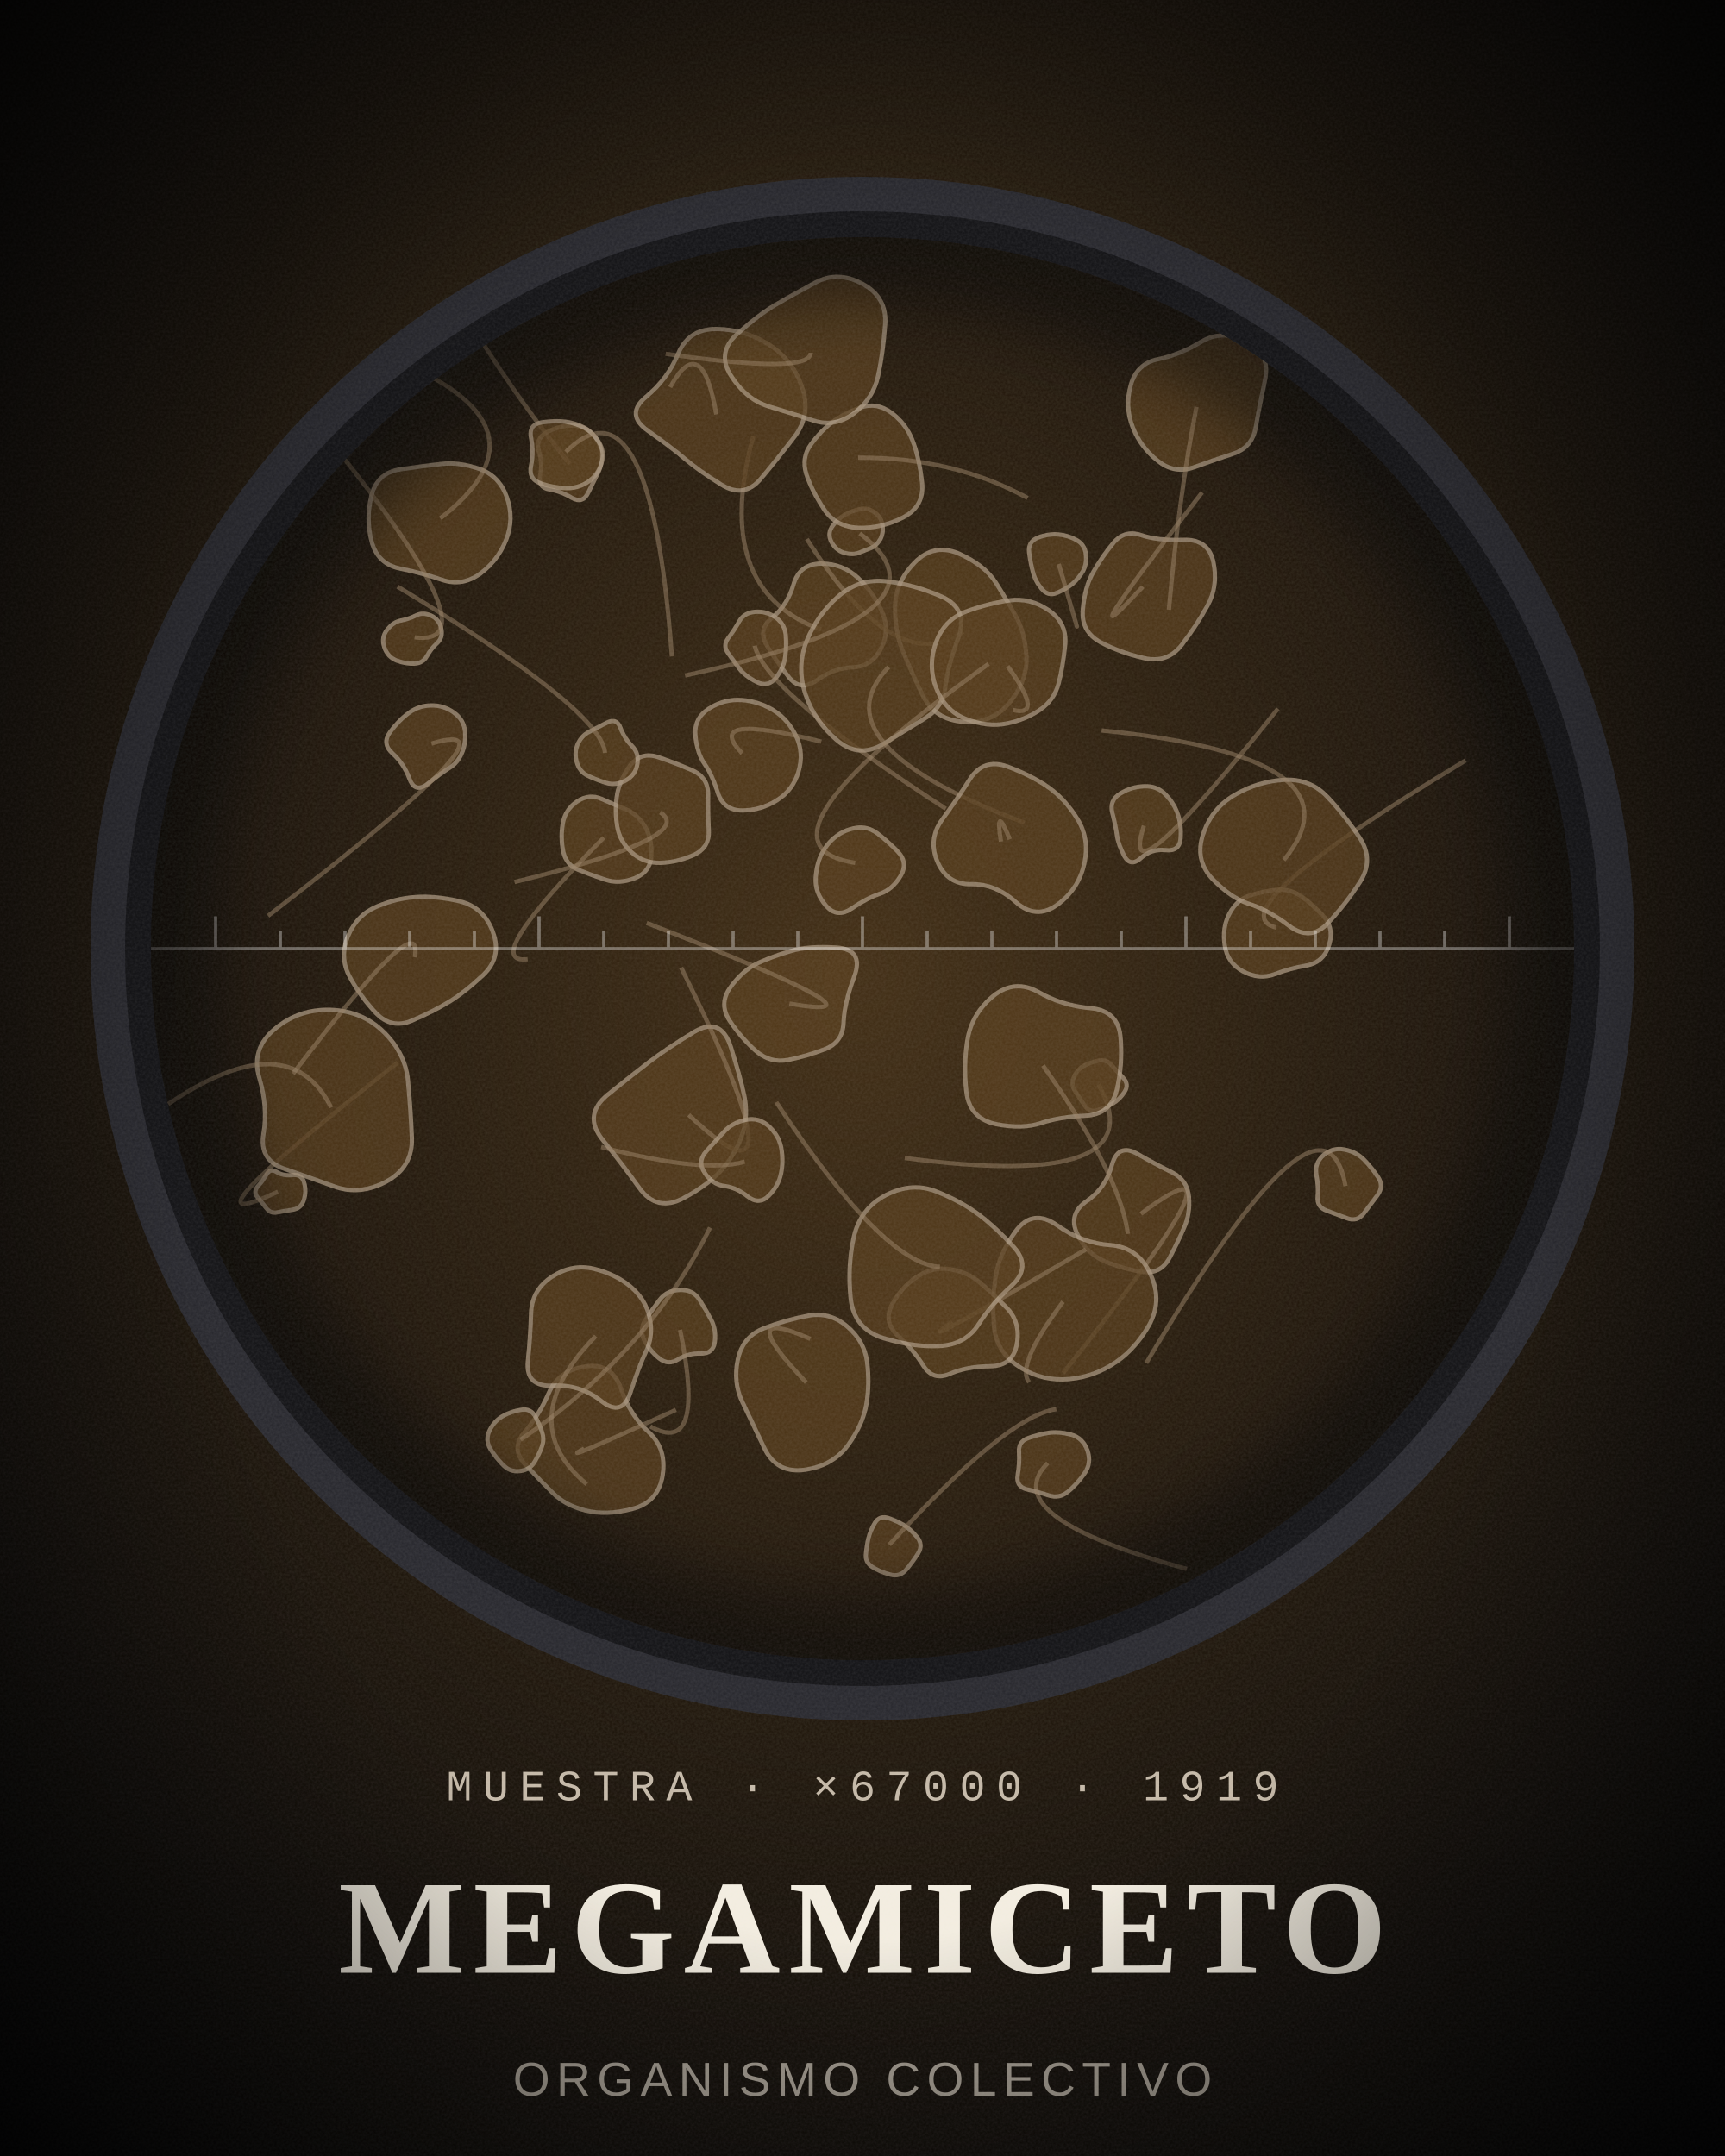
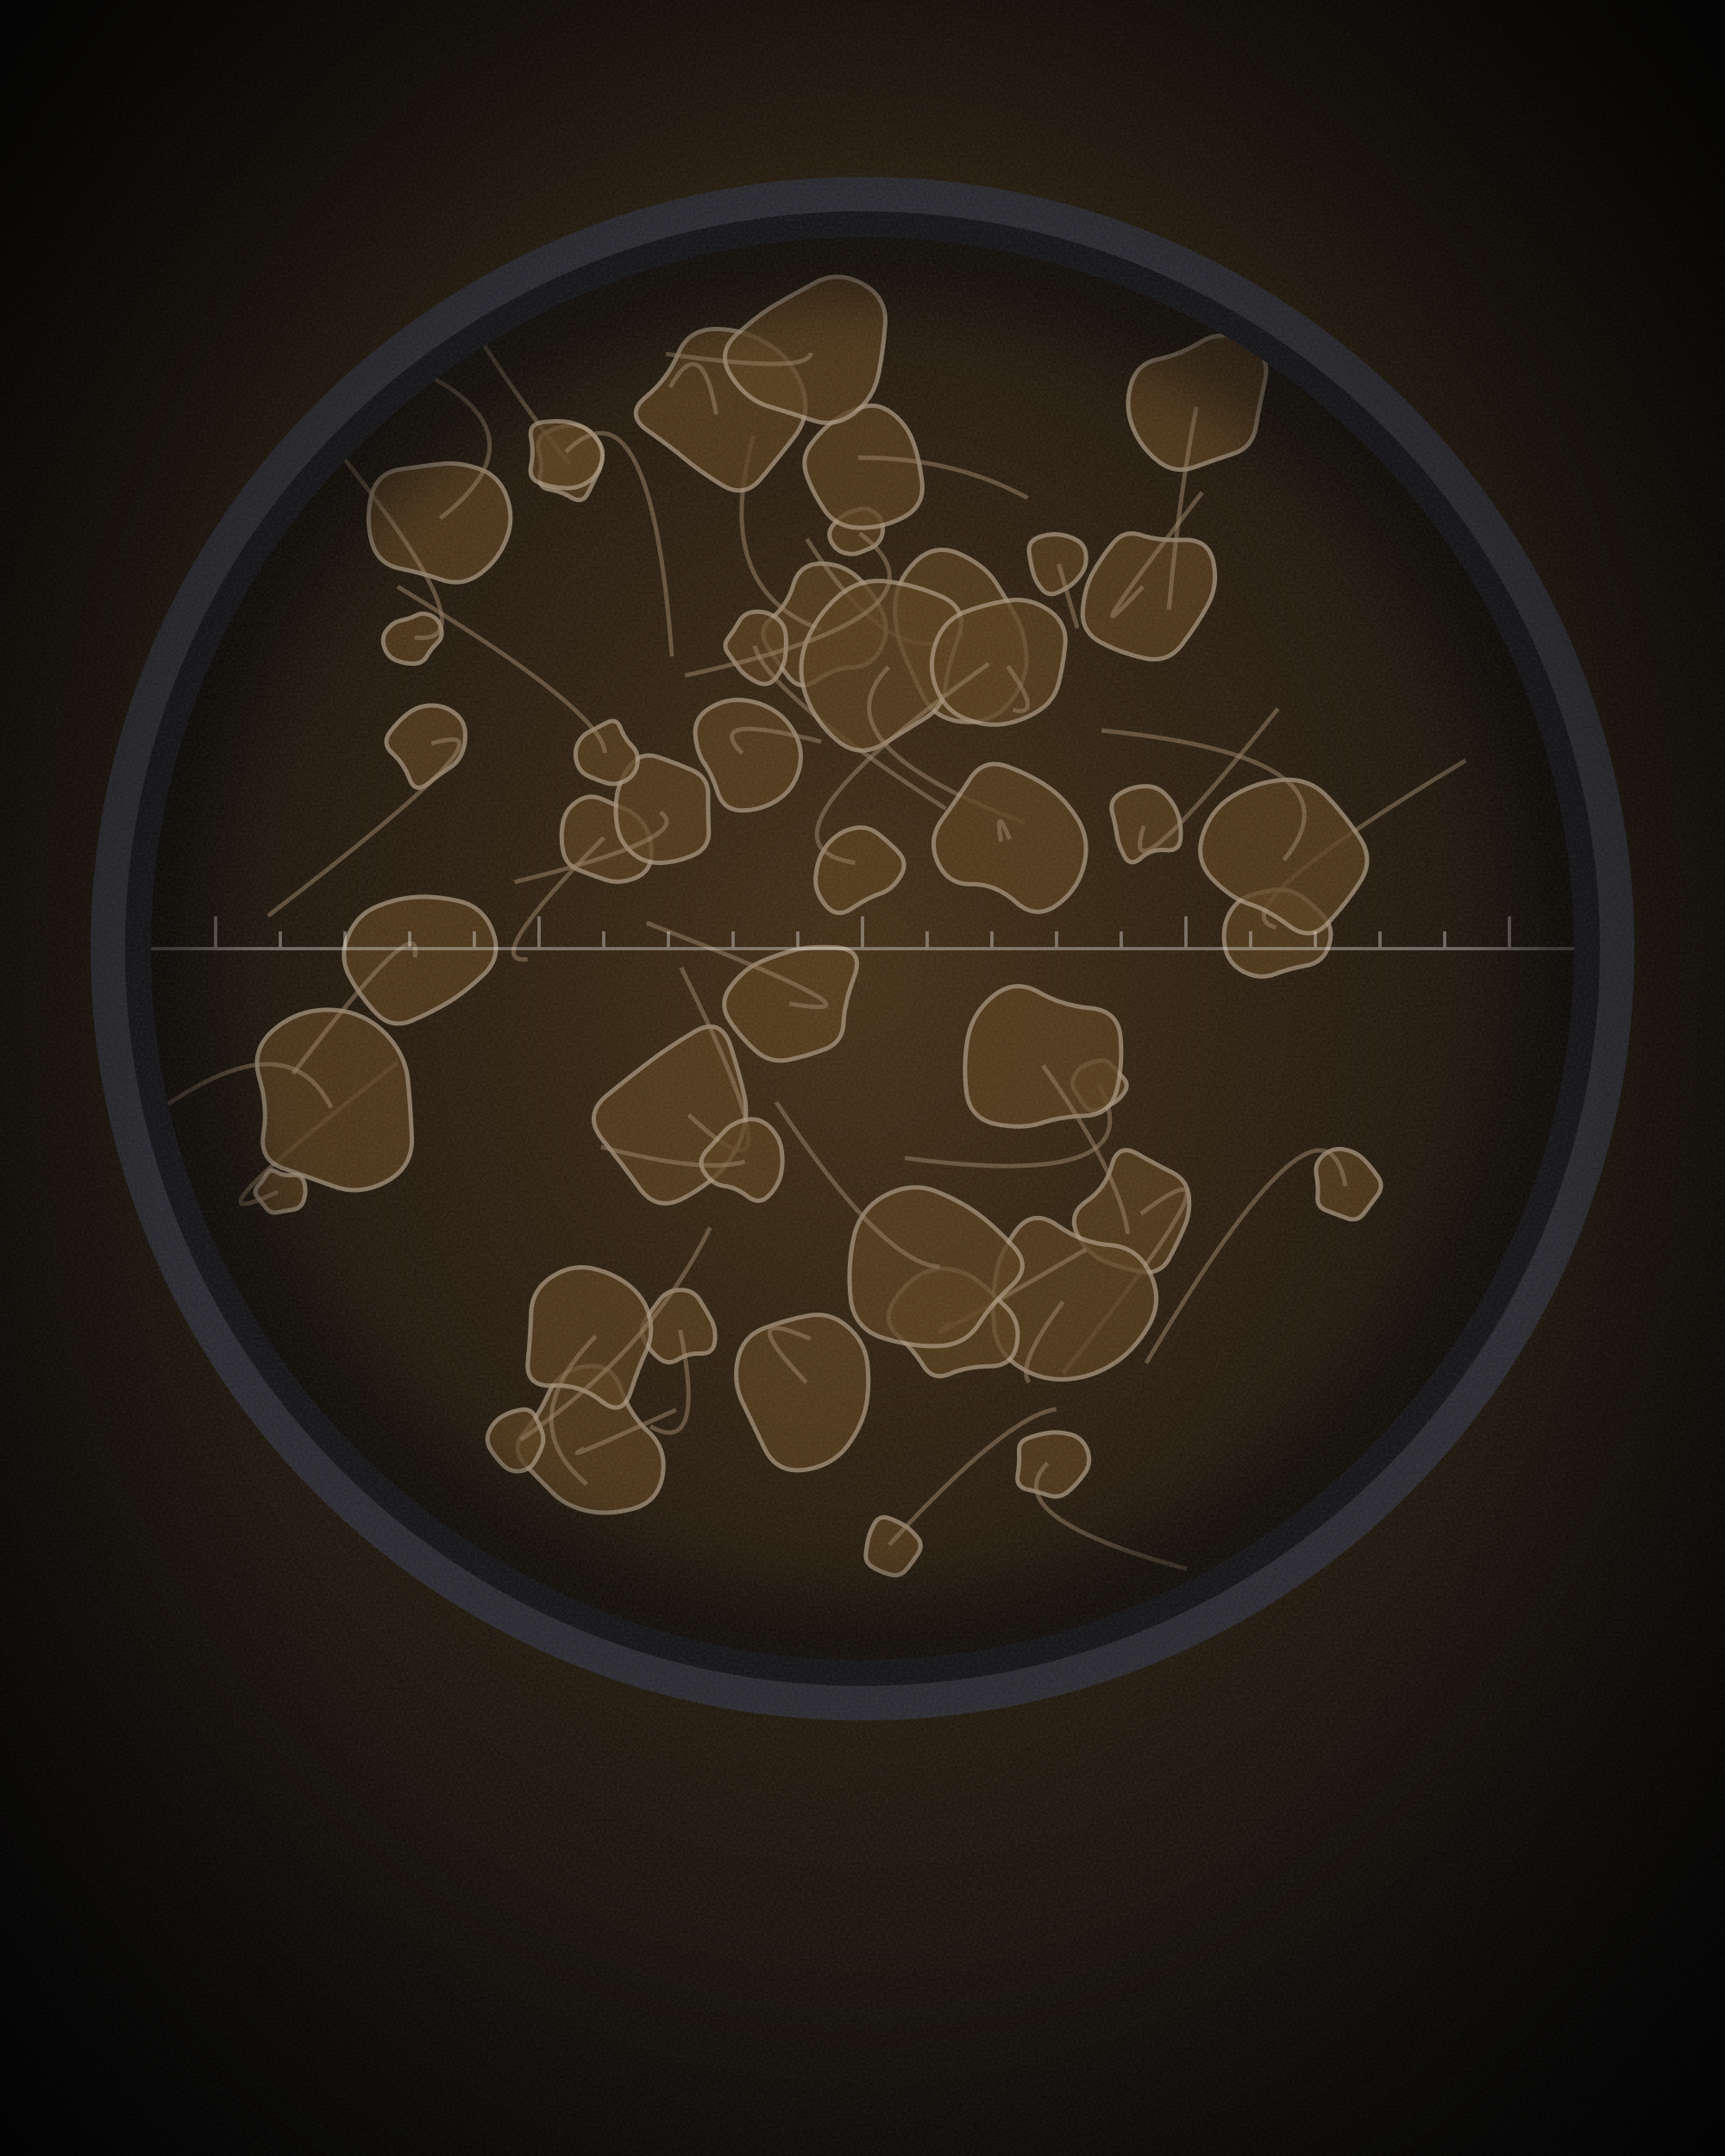
<svg xmlns="http://www.w3.org/2000/svg" viewBox="0 0 800 1000" width="800" height="1000" role="img" aria-label="Megamiceto">
  <defs>
    <radialGradient id="fondo" cx="50%" cy="42%" r="75%">
      <stop offset="0" stop-color="#453015" />
      <stop offset=".6" stop-color="#171007" />
      <stop offset="1" stop-color="#050506" />
    </radialGradient>
    <radialGradient id="vineta" cx="50%" cy="50%" r="72%">
      <stop offset=".55" stop-color="#000" stop-opacity="0" />
      <stop offset="1" stop-color="#000" stop-opacity=".85" />
    </radialGradient>
    <filter id="grano" x="0" y="0" width="100%" height="100%">
      <feTurbulence type="fractalNoise" baseFrequency=".85" numOctaves="2" seed="81" />
      <feColorMatrix values="0 0 0 0 1  0 0 0 0 1  0 0 0 0 1  0 0 0 .09 0" />
    </filter>
    <filter id="brillo">
      <feGaussianBlur stdDeviation="14" />
    </filter>
    <clipPath id="lente">
      <circle cx="400" cy="440" r="330" />
    </clipPath>
    <radialGradient id="campo" cx="50%" cy="45%" r="50%">
      <stop offset="0" stop-color="#402c13" />
      <stop offset="1" stop-color="#0b0703" />
    </radialGradient>
  </defs>
  <rect width="800" height="1000" fill="url(#fondo)" />
  <circle cx="400" cy="440" r="350" fill="#111114" stroke="#26262c" stroke-width="16" />
  <g clip-path="url(#lente)">
    <rect width="800" height="1000" fill="url(#campo)" />
    <path d="M549.2 569.3 Q546.5 575.6 542.4 583.4 Q538.3 591.2 529.6 589.9 Q520.8 588.5 512.3 585 Q503.8 581.4 499.5 572.2 Q495.3 563 504 557.1 Q512.7 551.1 515.6 540.6 Q518.4 530 527.5 535.2 Q536.5 540.3 543.6 543.8 Q550.7 547.4 551.4 555.2 Q552 563 549.2 569.3Z" fill="#553b1a" stroke="#a69279" stroke-width="2" opacity=".75" />
    <path d="M529.1 563 q56.3 -42.4 -36 73.8" fill="none" stroke="#978063" stroke-width="2" opacity=".5" />
    <path d="M408.7 300.6 Q404.4 309.2 395.5 309.5 Q386.6 309.9 379 315.4 Q371.3 321 365.8 314 Q360.2 306.9 355.7 299.5 Q351.2 292 358.2 286.4 Q365.2 280.7 368 271.1 Q370.8 261.5 380.8 261.4 Q390.7 261.4 397.8 267.9 Q404.8 274.5 408.9 283.3 Q412.9 292 408.7 300.6Z" fill="#553b1a" stroke="#a69279" stroke-width="2" opacity=".75" />
    <path d="M380.8 292 q-51 -18.4 -31.4 -89.8" fill="none" stroke="#978063" stroke-width="2" opacity=".5" />
    <path d="M277.4 219.2 Q275.4 223.3 272.8 228.5 Q270.3 233.8 265.2 230.9 Q260.2 227.9 254.8 227 Q249.4 226.1 250.5 220.6 Q251.7 215.2 249.9 209.3 Q248.2 203.5 253.4 200.6 Q258.6 197.7 264.4 197.4 Q270.2 197 274.3 200.9 Q278.5 204.9 278.9 210 Q279.4 215.2 277.4 219.2Z" fill="#553b1a" stroke="#a69279" stroke-width="2" opacity=".75" />
    <path d="M264.3 215.2 q-33.7 -41.5 -60.1 -89.5" fill="none" stroke="#978063" stroke-width="2" opacity=".5" />
    <path d="M234.8 250.2 Q231 259.9 222.8 266 Q214.5 272.1 205.2 269 Q196 265.8 185.5 263.7 Q175.1 261.6 172.3 251 Q169.6 240.4 172.3 229.8 Q175 219.2 185.7 217.7 Q196.3 216.1 204.5 215.2 Q212.7 214.2 222.1 217.4 Q231.5 220.6 235 230.5 Q238.6 240.4 234.8 250.2Z" fill="#553b1a" stroke="#a69279" stroke-width="2" opacity=".75" />
    <path d="M204.2 240.4 q47.7 -37 -4 -65.5" fill="none" stroke="#978063" stroke-width="2" opacity=".5" />
    <path d="M302.1 396.5 Q301.8 404.4 294.4 407.3 Q287 410.2 280.7 408 Q274.3 405.9 268.4 403.5 Q262.5 401.2 261.2 394.9 Q259.9 388.5 261 382 Q262.1 375.5 267.7 371.7 Q273.3 368 279.1 370.6 Q284.9 373.2 290.1 375.3 Q295.3 377.4 298.9 383 Q302.4 388.5 302.1 396.5Z" fill="#553b1a" stroke="#a69279" stroke-width="2" opacity=".75" />
    <path d="M280 388.5 q-58.4 59.1 -35.3 56.4" fill="none" stroke="#978063" stroke-width="2" opacity=".5" />
    <path d="M364.2 304.4 Q363.6 309.4 360 314.2 Q356.3 319 350.9 316.3 Q345.4 313.5 342.8 310 Q340.3 306.5 337.7 303 Q335.1 299.5 337.7 296 Q340.4 292.5 342.7 288.4 Q345 284.2 350.1 283.8 Q355.2 283.3 359.6 286.3 Q363.9 289.3 364.4 294.4 Q364.8 299.5 364.2 304.4Z" fill="#553b1a" stroke="#a69279" stroke-width="2" opacity=".75" />
    <path d="M350 299.5 q5.2 21.6 88.6 75.6" fill="none" stroke="#978063" stroke-width="2" opacity=".5" />
    <path d="M638.8 554.4 Q635.6 558.6 632.5 562.8 Q629.4 566.9 624.6 565 Q619.8 563.2 615.2 561.5 Q610.6 559.8 611.1 555 Q611.5 550.1 610.5 544.9 Q609.5 539.6 613.8 535.8 Q618.1 532.1 623.6 533.2 Q629.1 534.3 632.6 537.9 Q636 541.4 639 545.8 Q642 550.1 638.8 554.4Z" fill="#553b1a" stroke="#a69279" stroke-width="2" opacity=".75" />
    <path d="M624 550.1 q-10.3 -56.9 -92.4 82.1" fill="none" stroke="#978063" stroke-width="2" opacity=".5" />
    <path d="M140.9 556.6 Q139.7 560.5 135.7 561.1 Q131.8 561.7 128.7 562.3 Q125.6 563 123.6 560.5 Q121.7 558 119.5 555.4 Q117.3 552.7 119.6 550.2 Q121.9 547.7 123.6 544.7 Q125.4 541.8 128.3 543.6 Q131.3 545.5 135.7 545 Q140.1 544.6 141.1 548.7 Q142.2 552.7 140.9 556.6Z" fill="#553b1a" stroke="#a69279" stroke-width="2" opacity=".75" />
    <path d="M128.9 552.7 q-52.9 25.1 55.6 -59.9" fill="none" stroke="#978063" stroke-width="2" opacity=".5" />
    <path d="M476 303.9 Q476.8 314.8 468.7 325.3 Q460.6 335.7 447 334.8 Q433.4 333.9 427.8 322.3 Q422.3 310.7 418.6 301.8 Q415 293 415.1 281.5 Q415.2 270.1 424.2 260.9 Q433.3 251.7 445 256.9 Q456.7 262.2 461.8 270.2 Q466.9 278.2 471 285.6 Q475.2 293 476 303.9Z" fill="#553b1a" stroke="#a69279" stroke-width="2" opacity=".75" />
    <path d="M446.7 293 q-31.2 22.3 -72.5 -43" fill="none" stroke="#978063" stroke-width="2" opacity=".5" />
    <path d="M532.4 615.5 Q525.4 627.3 515 633.4 Q504.7 639.5 493 639.8 Q481.3 640 471.6 633.2 Q461.9 626.4 461 615.1 Q460.1 603.8 461.6 592.9 Q463.1 582 471 571.1 Q478.9 560.3 490.4 568.4 Q501.9 576.6 514.9 577.5 Q527.9 578.5 533.6 591.1 Q539.4 603.8 532.4 615.5Z" fill="#553b1a" stroke="#a69279" stroke-width="2" opacity=".75" />
    <path d="M493 603.8 q-22.2 29.7 -15.7 37.3" fill="none" stroke="#978063" stroke-width="2" opacity=".5" />
    <path d="M328.7 385.1 Q329.1 393.4 321.4 396.7 Q313.8 400 306.2 400.2 Q298.6 400.4 293 395.4 Q287.5 390.4 286.3 383.6 Q285.1 376.8 286 369.8 Q286.9 362.7 291.9 355.5 Q297 348.4 305.3 351.2 Q313.6 354 321.1 357.3 Q328.5 360.6 328.4 368.7 Q328.3 376.8 328.7 385.1Z" fill="#553b1a" stroke="#a69279" stroke-width="2" opacity=".75" />
    <path d="M306.2 376.8 q17.6 11.5 -67.6 32.3" fill="none" stroke="#978063" stroke-width="2" opacity=".5" />
    <path d="M471.6 623.3 Q469.9 633.6 459.1 633.7 Q448.4 633.8 440.5 637.2 Q432.7 640.6 428.2 633.4 Q423.7 626.1 416.5 619.6 Q409.3 613.1 413.9 604.7 Q418.6 596.3 425.9 591.8 Q433.3 587.3 441.2 588.8 Q449.1 590.2 454.6 595 Q460.1 599.7 466.7 606.4 Q473.4 613.1 471.6 623.3Z" fill="#553b1a" stroke="#a69279" stroke-width="2" opacity=".75" />
    <path d="M441.7 613.1 q-25.7 17.7 61.9 -33.6" fill="none" stroke="#978063" stroke-width="2" opacity=".5" />
    <path d="M295.6 354.3 Q294.8 359.4 290.2 362 Q285.6 364.5 281.1 363.1 Q276.6 361.7 272.6 359.8 Q268.7 357.9 267.5 353.5 Q266.2 349.2 267.9 345.2 Q269.7 341.2 273.3 339.4 Q276.9 337.6 281.4 335.2 Q286 332.8 287.8 337.7 Q289.7 342.6 293 345.9 Q296.4 349.2 295.6 354.3Z" fill="#553b1a" stroke="#a69279" stroke-width="2" opacity=".75" />
    <path d="M280.6 349.2 q-1.7 -20.1 -96.2 -77.1" fill="none" stroke="#978063" stroke-width="2" opacity=".5" />
    <path d="M214.2 349.3 Q212.3 353.8 208.4 356.2 Q204.5 358.6 198.5 363.4 Q192.5 368.2 189.9 361.2 Q187.3 354.2 182.1 349.5 Q176.9 344.9 181 339.4 Q185 334 189.7 330.6 Q194.3 327.2 200.1 327.2 Q205.8 327.1 210.5 330.5 Q215.2 333.9 215.7 339.4 Q216.1 344.9 214.2 349.3Z" fill="#553b1a" stroke="#a69279" stroke-width="2" opacity=".75" />
    <path d="M200.1 344.9 q46.9 -14.3 -75.8 79.9" fill="none" stroke="#978063" stroke-width="2" opacity=".5" />
    <path d="M344.5 525.4 Q342 533.6 335.9 541.2 Q329.7 548.9 317.2 555.6 Q304.7 562.4 296.5 551 Q288.4 539.7 279.3 528.4 Q270.3 517.1 281.9 507.7 Q293.5 498.3 301.4 492.3 Q309.4 486.2 321.8 478.7 Q334.3 471.2 338.9 485.5 Q343.4 499.7 345.2 508.4 Q347 517.1 344.5 525.4Z" fill="#553b1a" stroke="#a69279" stroke-width="2" opacity=".75" />
    <path d="M319.4 517.1 q57.2 53.9 -3.5 -68.3" fill="none" stroke="#978063" stroke-width="2" opacity=".5" />
    <path d="M438.4 318.6 Q437.4 327.8 429.4 332.9 Q421.4 337.9 409.8 345 Q398.2 352 388 343.2 Q377.7 334.4 373.5 321.9 Q369.4 309.4 374.1 297.3 Q378.9 285.3 388.8 276.6 Q398.7 268 411.6 269.7 Q424.5 271.3 436.9 276.8 Q449.2 282.4 444.4 295.9 Q439.5 309.4 438.4 318.6Z" fill="#553b1a" stroke="#a69279" stroke-width="2" opacity=".75" />
    <path d="M412.1 309.4 q-34.5 35.7 63 72.2" fill="none" stroke="#978063" stroke-width="2" opacity=".5" />
    <path d="M331.5 622.4 Q330.8 628 324.8 627.8 Q318.9 627.7 314.5 630.5 Q310 633.4 305.8 630.1 Q301.6 626.8 298.9 621.8 Q296.3 616.8 299.4 612.1 Q302.5 607.4 305.9 602.9 Q309.4 598.4 315.4 598.3 Q321.4 598.1 324.5 603 Q327.6 607.9 329.9 612.3 Q332.2 616.8 331.5 622.4Z" fill="#553b1a" stroke="#a69279" stroke-width="2" opacity=".75" />
    <path d="M315.4 616.8 q12.2 59.4 -13.8 44.8" fill="none" stroke="#978063" stroke-width="2" opacity=".5" />
    <path d="M521.5 506.5 Q519.2 510 516.1 511.8 Q512.9 513.6 509.1 514.9 Q505.2 516.2 503 512.7 Q500.7 509.3 498.6 506.1 Q496.5 503 498.1 499.4 Q499.7 495.9 502.9 494.2 Q506.1 492.6 509.7 491.9 Q513.3 491.3 515.6 494.1 Q517.9 496.8 520.9 499.9 Q523.8 503 521.5 506.5Z" fill="#553b1a" stroke="#a69279" stroke-width="2" opacity=".75" />
    <path d="M509.5 503 q27.6 49.7 -89.9 34.1" fill="none" stroke="#978063" stroke-width="2" opacity=".5" />
    <path d="M616.4 438.3 Q613.9 446.3 606 447.8 Q598 449.2 591 451.9 Q584 454.5 576.6 450.6 Q569.2 446.7 568 438.5 Q566.7 430.2 570.2 423.7 Q573.7 417.1 580 415.2 Q586.3 413.3 592 412.7 Q597.7 412.1 602.8 415.3 Q607.8 418.6 613.3 424.4 Q618.9 430.2 616.4 438.3Z" fill="#553b1a" stroke="#a69279" stroke-width="2" opacity=".75" />
    <path d="M591.8 430.2 q-28.7 -7.3 87.9 -77.5" fill="none" stroke="#978063" stroke-width="2" opacity=".5" />
    <path d="M191 527.5 Q191.6 541.3 179.2 548 Q166.9 554.6 155 550.3 Q143.1 546 131.6 542 Q120.1 538 122.2 525.8 Q124.3 513.7 120.3 500.1 Q116.2 486.5 127.5 477.2 Q138.7 467.9 153.4 468.4 Q168.1 468.9 178.1 478.8 Q188 488.6 189.2 501.2 Q190.4 513.7 191 527.5Z" fill="#553b1a" stroke="#a69279" stroke-width="2" opacity=".75" />
    <path d="M153.6 513.7 q-19.7 -39.4 -75.6 -1.6" fill="none" stroke="#978063" stroke-width="2" opacity=".5" />
    <path d="M370.3 357.9 Q367.8 366.5 360.3 371.2 Q352.8 375.9 344.2 375.9 Q335.6 375.9 332.9 367.7 Q330.3 359.4 326.8 354.4 Q323.3 349.4 322.5 341.2 Q321.8 333.1 328.9 328.6 Q336 324.1 344 324.7 Q352 325.3 358.8 329.5 Q365.6 333.8 369.3 341.6 Q372.9 349.4 370.3 357.9Z" fill="#553b1a" stroke="#a69279" stroke-width="2" opacity=".75" />
    <path d="M344.2 349.4 q-19 -19.5 36.7 -5.4" fill="none" stroke="#978063" stroke-width="2" opacity=".5" />
    <path d="M368.5 202.5 Q360.6 212.8 352.8 222.1 Q345 231.4 334.4 224.7 Q323.8 218.1 317.5 212.7 Q311.3 207.4 300.5 199.8 Q289.7 192.2 299.7 184 Q309.6 175.8 314.5 164.1 Q319.3 152.5 332.2 152.6 Q345.1 152.7 356.3 159.6 Q367.5 166.6 371.9 179.4 Q376.4 192.2 368.5 202.5Z" fill="#553b1a" stroke="#a69279" stroke-width="2" opacity=".75" />
    <path d="M332.2 192.2 q-6.7 -39.2 -21.4 -12.6" fill="none" stroke="#978063" stroke-width="2" opacity=".5" />
    <path d="M502.8 400.8 Q500.2 412.4 490.4 419.6 Q480.5 426.8 471.1 418.4 Q461.6 409.9 450.5 410.1 Q439.4 410.3 434.8 399.8 Q430.3 389.3 436.9 380.2 Q443.5 371.2 449.8 361.4 Q456.1 351.6 467.1 355.5 Q478 359.5 486 365 Q494 370.6 499.7 379.9 Q505.5 389.3 502.8 400.8Z" fill="#553b1a" stroke="#a69279" stroke-width="2" opacity=".75" />
    <path d="M468.3 389.3 q-6.9 -17.2 -4.1 1" fill="none" stroke="#978063" stroke-width="2" opacity=".5" />
    <path d="M502.9 683.5 Q499.5 688.4 495.4 691.8 Q491.3 695.2 486.4 693.6 Q481.6 692 476.3 690.8 Q471 689.5 472 684 Q472.9 678.6 472.6 673.6 Q472.2 668.6 476.9 667 Q481.6 665.3 486.2 664.6 Q490.7 663.9 496.4 665.3 Q502.2 666.8 504.3 672.7 Q506.4 678.6 502.9 683.5Z" fill="#553b1a" stroke="#a69279" stroke-width="2" opacity=".75" />
    <path d="M485.9 678.6 q-24.8 24.8 64.5 49.1" fill="none" stroke="#978063" stroke-width="2" opacity=".5" />
    <path d="M517.9 505.6 Q515.1 517 503.3 517.5 Q491.5 518 482.8 520.9 Q474.1 523.8 462 521.4 Q449.8 518.9 448.2 506.6 Q446.7 494.2 448.7 482.2 Q450.7 470.2 460.6 462 Q470.6 453.9 481.7 460.2 Q492.8 466.5 505.8 467.6 Q518.8 468.8 519.7 481.5 Q520.7 494.2 517.9 505.6Z" fill="#553b1a" stroke="#a69279" stroke-width="2" opacity=".75" />
    <path d="M483.7 494.2 q35.6 50.2 39.4 78.1" fill="none" stroke="#978063" stroke-width="2" opacity=".5" />
    <path d="M278.9 215 Q277.3 220.4 272.7 223.5 Q268 226.6 262.5 226.4 Q257 226.3 251 224.3 Q244.9 222.3 246.3 215.9 Q247.6 209.6 246.3 203.2 Q245 196.9 251.3 195.9 Q257.7 195 262.2 195.6 Q266.8 196.2 270.9 198.3 Q274.9 200.5 277.7 205 Q280.6 209.6 278.9 215Z" fill="#553b1a" stroke="#a69279" stroke-width="2" opacity=".75" />
    <path d="M262.4 209.6 q39.4 -38.8 49.2 94.9" fill="none" stroke="#978063" stroke-width="2" opacity=".5" />
    <path d="M401.9 650.8 Q400.4 660.4 393.4 670.1 Q386.4 679.8 373.3 681.7 Q360.1 683.6 354.4 671.5 Q348.7 659.5 344.3 650.3 Q339.9 641.2 342.2 630.5 Q344.5 619.8 354.5 616 Q364.5 612.2 374.5 610.3 Q384.6 608.3 392.6 615 Q400.7 621.7 402.1 631.4 Q403.4 641.2 401.9 650.8Z" fill="#553b1a" stroke="#a69279" stroke-width="2" opacity=".75" />
    <path d="M373.9 641.2 q-34.8 -36.4 1.9 -20.2" fill="none" stroke="#978063" stroke-width="2" opacity=".5" />
    <path d="M469.2 596.3 Q459.8 604.9 453.8 614.3 Q447.7 623.7 435.7 624.3 Q423.8 624.9 409.9 620.7 Q396 616.5 394.5 602.1 Q393 587.6 395.9 574.1 Q398.8 560.6 410.9 554.3 Q423.1 548.1 434.4 552.7 Q445.8 557.3 453.6 563.1 Q461.5 569 470.1 578.3 Q478.6 587.6 469.2 596.3Z" fill="#553b1a" stroke="#a69279" stroke-width="2" opacity=".75" />
    <path d="M435.9 587.6 q-26.4 -1.3 -75.9 -76.4" fill="none" stroke="#978063" stroke-width="2" opacity=".5" />
    <path d="M559.9 281.1 Q554.9 290.2 548.2 298.9 Q541.6 307.7 530.8 305.3 Q520 302.9 510.6 298 Q501.2 293 502.2 282.6 Q503.1 272.1 507.1 265.2 Q511 258.3 516.2 252 Q521.4 245.6 529.2 248.2 Q536.9 250.8 548.7 250.4 Q560.6 249.9 562.8 261 Q565 272.1 559.9 281.1Z" fill="#553b1a" stroke="#a69279" stroke-width="2" opacity=".75" />
    <path d="M530 272.1 q-38.4 41.6 27.5 -43.7" fill="none" stroke="#978063" stroke-width="2" opacity=".5" />
    <path d="M202.7 298.3 Q199.8 301 198 304.3 Q196.2 307.6 192.2 307.8 Q188.3 308 184 306.4 Q179.7 304.7 178.2 300.1 Q176.7 295.6 179.6 292 Q182.5 288.4 186 287.8 Q189.6 287.1 192.8 285.5 Q196.1 283.8 199.9 285.5 Q203.7 287.3 204.6 291.4 Q205.6 295.6 202.7 298.3Z" fill="#553b1a" stroke="#a69279" stroke-width="2" opacity=".75" />
    <path d="M192.3 295.6 q37.9 4.9 -37.7 -89.2" fill="none" stroke="#978063" stroke-width="2" opacity=".5" />
    <path d="M224 452.3 Q215.2 460.5 207.9 464.9 Q200.6 469.3 191 473.4 Q181.5 477.4 174.3 469.8 Q167.2 462.3 162.2 453.1 Q157.3 444 161.4 434.2 Q165.5 424.4 174.5 420.6 Q183.5 416.7 192.6 416.1 Q201.6 415.4 213 418 Q224.4 420.7 228.6 432.3 Q232.9 444 224 452.3Z" fill="#553b1a" stroke="#a69279" stroke-width="2" opacity=".75" />
    <path d="M192.4 444 q4.3 -26.1 -56.5 54" fill="none" stroke="#978063" stroke-width="2" opacity=".5" />
    <path d="M582.4 198.1 Q580.8 207.6 571.8 210.5 Q562.9 213.4 553.8 216.7 Q544.7 220 536.9 213.7 Q529 207.5 525.3 198.1 Q521.6 188.7 524.4 178.7 Q527.2 168.6 537.1 166.6 Q547 164.6 556.8 158.7 Q566.6 152.7 577.9 158.2 Q589.3 163.7 586.7 176.2 Q584 188.7 582.4 198.1Z" fill="#553b1a" stroke="#a69279" stroke-width="2" opacity=".75" />
    <path d="M554.9 188.7 q-8.1 41 -12.8 94.1" fill="none" stroke="#978063" stroke-width="2" opacity=".5" />
    <path d="M408.2 250.2 Q406.5 253.1 403.9 254.2 Q401.2 255.3 398.3 256.4 Q395.4 257.5 391.5 256.4 Q387.7 255.3 385.6 251.4 Q383.5 247.4 386.2 243.8 Q388.9 240.3 392.1 238.6 Q395.3 236.9 398.9 236.1 Q402.6 235.4 405.7 237.7 Q408.8 240 409.3 243.7 Q409.8 247.4 408.2 250.2Z" fill="#553b1a" stroke="#a69279" stroke-width="2" opacity=".75" />
    <path d="M398.7 247.4 q50.2 37.5 -81 65.9" fill="none" stroke="#978063" stroke-width="2" opacity=".5" />
    <path d="M425.8 720.5 Q423.3 724.4 420.3 728 Q417.3 731.6 412.8 730.3 Q408.3 729.1 404.7 726.9 Q401.1 724.7 401.6 720.6 Q402 716.5 402.8 713.3 Q403.6 710.1 405.7 706.4 Q407.9 702.8 412 704.1 Q416 705.5 419.2 707.4 Q422.3 709.3 425.3 712.9 Q428.3 716.5 425.8 720.5Z" fill="#553b1a" stroke="#a69279" stroke-width="2" opacity=".75" />
    <path d="M412.4 716.5 q54.7 -59.9 77.5 -62.9" fill="none" stroke="#978063" stroke-width="2" opacity=".5" />
    <path d="M427.6 223.6 Q428.9 234.8 418.8 240 Q408.6 245.2 398.1 244.8 Q387.5 244.4 382.1 236.1 Q376.6 227.8 374 220.1 Q371.5 212.3 376.1 206.1 Q380.7 199.8 386 195.8 Q391.3 191.8 398.8 189.1 Q406.4 186.4 413.2 191.3 Q420.1 196.3 423.2 204.3 Q426.3 212.3 427.6 223.6Z" fill="#553b1a" stroke="#a69279" stroke-width="2" opacity=".75" />
    <path d="M398 212.3 q43.9 -0.3 78.6 18.7" fill="none" stroke="#978063" stroke-width="2" opacity=".5" />
    <path d="M547.5 389 Q547 395 540.5 394.3 Q534 393.6 529.1 398 Q524.3 402.3 521.4 397 Q518.6 391.7 518 387.4 Q517.4 383 515.9 377.2 Q514.3 371.3 519.5 368.1 Q524.7 364.9 530.6 364.7 Q536.6 364.4 540.6 368.6 Q544.7 372.8 546.3 377.9 Q548 383 547.5 389Z" fill="#553b1a" stroke="#a69279" stroke-width="2" opacity=".75" />
    <path d="M530.5 383 q-12.8 39.6 62.2 -54.3" fill="none" stroke="#978063" stroke-width="2" opacity=".5" />
    <path d="M491 316.8 Q489 324.7 482.2 329.3 Q475.4 333.9 466.8 335.6 Q458.1 337.3 448.3 333.6 Q438.5 329.9 434.3 319.4 Q430.2 309 434 298.2 Q437.8 287.5 447.9 283.7 Q457.9 280 467.8 278.5 Q477.7 277.1 486.3 283 Q494.9 288.9 494 299 Q493 309 491 316.8Z" fill="#553b1a" stroke="#a69279" stroke-width="2" opacity=".75" />
    <path d="M467.3 309 q17.3 23.9 2.5 20.3" fill="none" stroke="#978063" stroke-width="2" opacity=".5" />
    <path d="M417.6 406.4 Q413.8 412.7 407.9 414.6 Q402 416.6 395.1 421.3 Q388.2 426.1 383 420 Q377.8 413.9 378.3 407.1 Q378.8 400.2 381.3 395.6 Q383.8 390.9 387.8 387.9 Q391.7 384.9 396.9 384 Q402.2 383.1 406.7 386.4 Q411.2 389.7 416.3 394.9 Q421.4 400.2 417.6 406.4Z" fill="#553b1a" stroke="#a69279" stroke-width="2" opacity=".75" />
    <path d="M396.6 400.2 q-55.3 -8.5 61.9 -92.3" fill="none" stroke="#978063" stroke-width="2" opacity=".5" />
    <path d="M307.3 684.3 Q305.3 696.8 293.1 699.9 Q281 703 271.6 700.6 Q262.3 698.3 256.4 692.5 Q250.5 686.6 243.6 679.3 Q236.7 671.9 243.3 664.2 Q249.9 656.6 254.5 646.1 Q259.1 635.6 271.5 633.8 Q283.8 631.9 288 644.1 Q292.2 656.4 300.7 664.1 Q309.3 671.9 307.3 684.3Z" fill="#553b1a" stroke="#a69279" stroke-width="2" opacity=".75" />
    <path d="M270.9 671.9 q-15.4 8.4 42.6 -18" fill="none" stroke="#978063" stroke-width="2" opacity=".5" />
    <path d="M630.6 409.3 Q623.9 419.6 615.8 428.2 Q607.7 436.8 597.8 429.4 Q587.9 421.9 579.4 419.3 Q571 416.6 562.4 407.8 Q553.9 398.9 558 386.8 Q562.1 374.7 572.8 368.6 Q583.5 362.4 595.6 361.7 Q607.6 361.1 615.7 369.7 Q623.8 378.3 630.6 388.6 Q637.4 398.9 630.6 409.3Z" fill="#553b1a" stroke="#a69279" stroke-width="2" opacity=".75" />
    <path d="M595.4 398.9 q39.4 -47.7 -84.5 -60.1" fill="none" stroke="#978063" stroke-width="2" opacity=".5" />
    <path d="M391.2 474.5 Q390.8 483.5 382.4 486.7 Q374 489.9 365.5 491.6 Q357.1 493.2 350.5 487.4 Q343.9 481.6 338.5 473.6 Q333.1 465.5 338.9 457.7 Q344.6 449.9 351.7 446.6 Q358.8 443.4 366.8 441.1 Q374.8 438.7 387.8 439.5 Q400.8 440.3 396.2 452.9 Q391.5 465.5 391.2 474.5Z" fill="#553b1a" stroke="#a69279" stroke-width="2" opacity=".75" />
    <path d="M366.1 465.5 q54.9 9.5 -66.2 -37.4" fill="none" stroke="#978063" stroke-width="2" opacity=".5" />
    <path d="M502.2 265 Q500.2 268.3 497.5 270.7 Q494.7 273 490.4 274.9 Q486.1 276.8 483.1 273.1 Q480.1 269.5 479.1 265.5 Q478 261.6 477.3 256.4 Q476.6 251.2 481.5 249.3 Q486.4 247.5 490.9 247.9 Q495.3 248.3 499.3 250.5 Q503.2 252.7 503.6 257.2 Q504.1 261.6 502.2 265Z" fill="#553b1a" stroke="#a69279" stroke-width="2" opacity=".75" />
    <path d="M491 261.6 q14 48.1 4.8 16.4" fill="none" stroke="#978063" stroke-width="2" opacity=".5" />
    <path d="M299.6 626.9 Q296.2 634.1 292.4 645.8 Q288.6 657.5 278.8 649.8 Q269 642 256.4 642.7 Q243.7 643.3 244.8 631.5 Q246 619.7 246.3 608.9 Q246.7 598.2 256.1 592.1 Q265.4 586.1 275.5 588.5 Q285.6 591 292.6 596.9 Q299.5 602.8 301.3 611.2 Q303.1 619.7 299.6 626.9Z" fill="#553b1a" stroke="#a69279" stroke-width="2" opacity=".75" />
    <path d="M276.3 619.7 q-38.9 39.7 -4.2 68.7" fill="none" stroke="#978063" stroke-width="2" opacity=".5" />
    <path d="M407.3 174.1 Q405.1 184.7 396.2 191.6 Q387.3 198.4 377.1 195 Q366.9 191.6 356.5 188.5 Q346.1 185.3 339.1 174.4 Q332.1 163.6 342 154.8 Q351.8 146 359.6 141.4 Q367.3 136.9 377.9 131.2 Q388.4 125.4 399.9 131.6 Q411.5 137.8 410.5 150.7 Q409.5 163.6 407.3 174.1Z" fill="#553b1a" stroke="#a69279" stroke-width="2" opacity=".75" />
    <path d="M376 163.6 q-0.1 10.2 -67.3 0.5" fill="none" stroke="#978063" stroke-width="2" opacity=".5" />
    <path d="M362.2 544.4 Q361 550.1 356.5 554.6 Q352 559.1 346.7 554.9 Q341.5 550.8 336 550.1 Q330.6 549.5 326.9 544.1 Q323.2 538.8 327.6 533.9 Q332 529.1 335.8 524.9 Q339.5 520.8 345.8 519.4 Q352.1 518.1 356.8 522.6 Q361.5 527.1 362.4 532.9 Q363.4 538.8 362.2 544.4Z" fill="#553b1a" stroke="#a69279" stroke-width="2" opacity=".75" />
    <path d="M345.4 538.8 q-19 5.6 -66.6 -6.8" fill="none" stroke="#978063" stroke-width="2" opacity=".5" />
    <path d="M251.3 671 Q250.2 674.2 248 677.9 Q245.9 681.7 241.2 682.3 Q236.6 682.9 233.3 679.5 Q230 676.2 227.4 672 Q224.9 667.8 227.1 663.4 Q229.3 659 233.2 656.8 Q237.1 654.6 241.7 653.9 Q246.2 653.1 248.4 657.2 Q250.5 661.3 251.5 664.6 Q252.5 667.8 251.3 671Z" fill="#553b1a" stroke="#a69279" stroke-width="2" opacity=".75" />
    <path d="M241.4 667.8 q59.6 -40.9 87.9 -98.4" fill="none" stroke="#978063" stroke-width="2" opacity=".5" />
    <g stroke="#fff" stroke-width="1.5" opacity=".35">
      <line x1="100" y1="425" x2="100" y2="440" />
      <line x1="130" y1="432" x2="130" y2="440" />
      <line x1="160" y1="432" x2="160" y2="440" />
      <line x1="190" y1="432" x2="190" y2="440" />
      <line x1="220" y1="432" x2="220" y2="440" />
      <line x1="250" y1="425" x2="250" y2="440" />
      <line x1="280" y1="432" x2="280" y2="440" />
      <line x1="310" y1="432" x2="310" y2="440" />
      <line x1="340" y1="432" x2="340" y2="440" />
      <line x1="370" y1="432" x2="370" y2="440" />
      <line x1="400" y1="425" x2="400" y2="440" />
      <line x1="430" y1="432" x2="430" y2="440" />
      <line x1="460" y1="432" x2="460" y2="440" />
      <line x1="490" y1="432" x2="490" y2="440" />
      <line x1="520" y1="432" x2="520" y2="440" />
      <line x1="550" y1="425" x2="550" y2="440" />
      <line x1="580" y1="432" x2="580" y2="440" />
      <line x1="610" y1="432" x2="610" y2="440" />
      <line x1="640" y1="432" x2="640" y2="440" />
      <line x1="670" y1="432" x2="670" y2="440" />
      <line x1="700" y1="425" x2="700" y2="440" />
      <line x1="70" y1="440" x2="730" y2="440" />
    </g>
    <circle cx="400" cy="440" r="330" fill="none" stroke="#000" stroke-width="60" opacity=".5" filter="url(#brillo)" />
  </g>
-   <text x="400" y="835" text-anchor="middle" font-family="'Share Tech Mono', Consolas, 'Courier New', monospace" font-size="20" letter-spacing="5" fill="#c3b7a6">MUESTRA · ×67000 · 1919</text>
-   <text x="400" y="915" text-anchor="middle" font-family="Cinzel, 'Trajan Pro', Georgia, 'Times New Roman', serif" font-size="62" font-weight="900" letter-spacing="4" fill="#f2ecdf">MEGAMICETO</text>
-   <text x="400" y="972" text-anchor="middle" font-family="Oswald, 'Arial Narrow', 'Segoe UI', Arial, sans-serif" font-size="22" letter-spacing="3" fill="#a8a094">ORGANISMO COLECTIVO</text>
  <rect width="800" height="1000" filter="url(#grano)" />
  <rect width="800" height="1000" fill="url(#vineta)" />
</svg>
